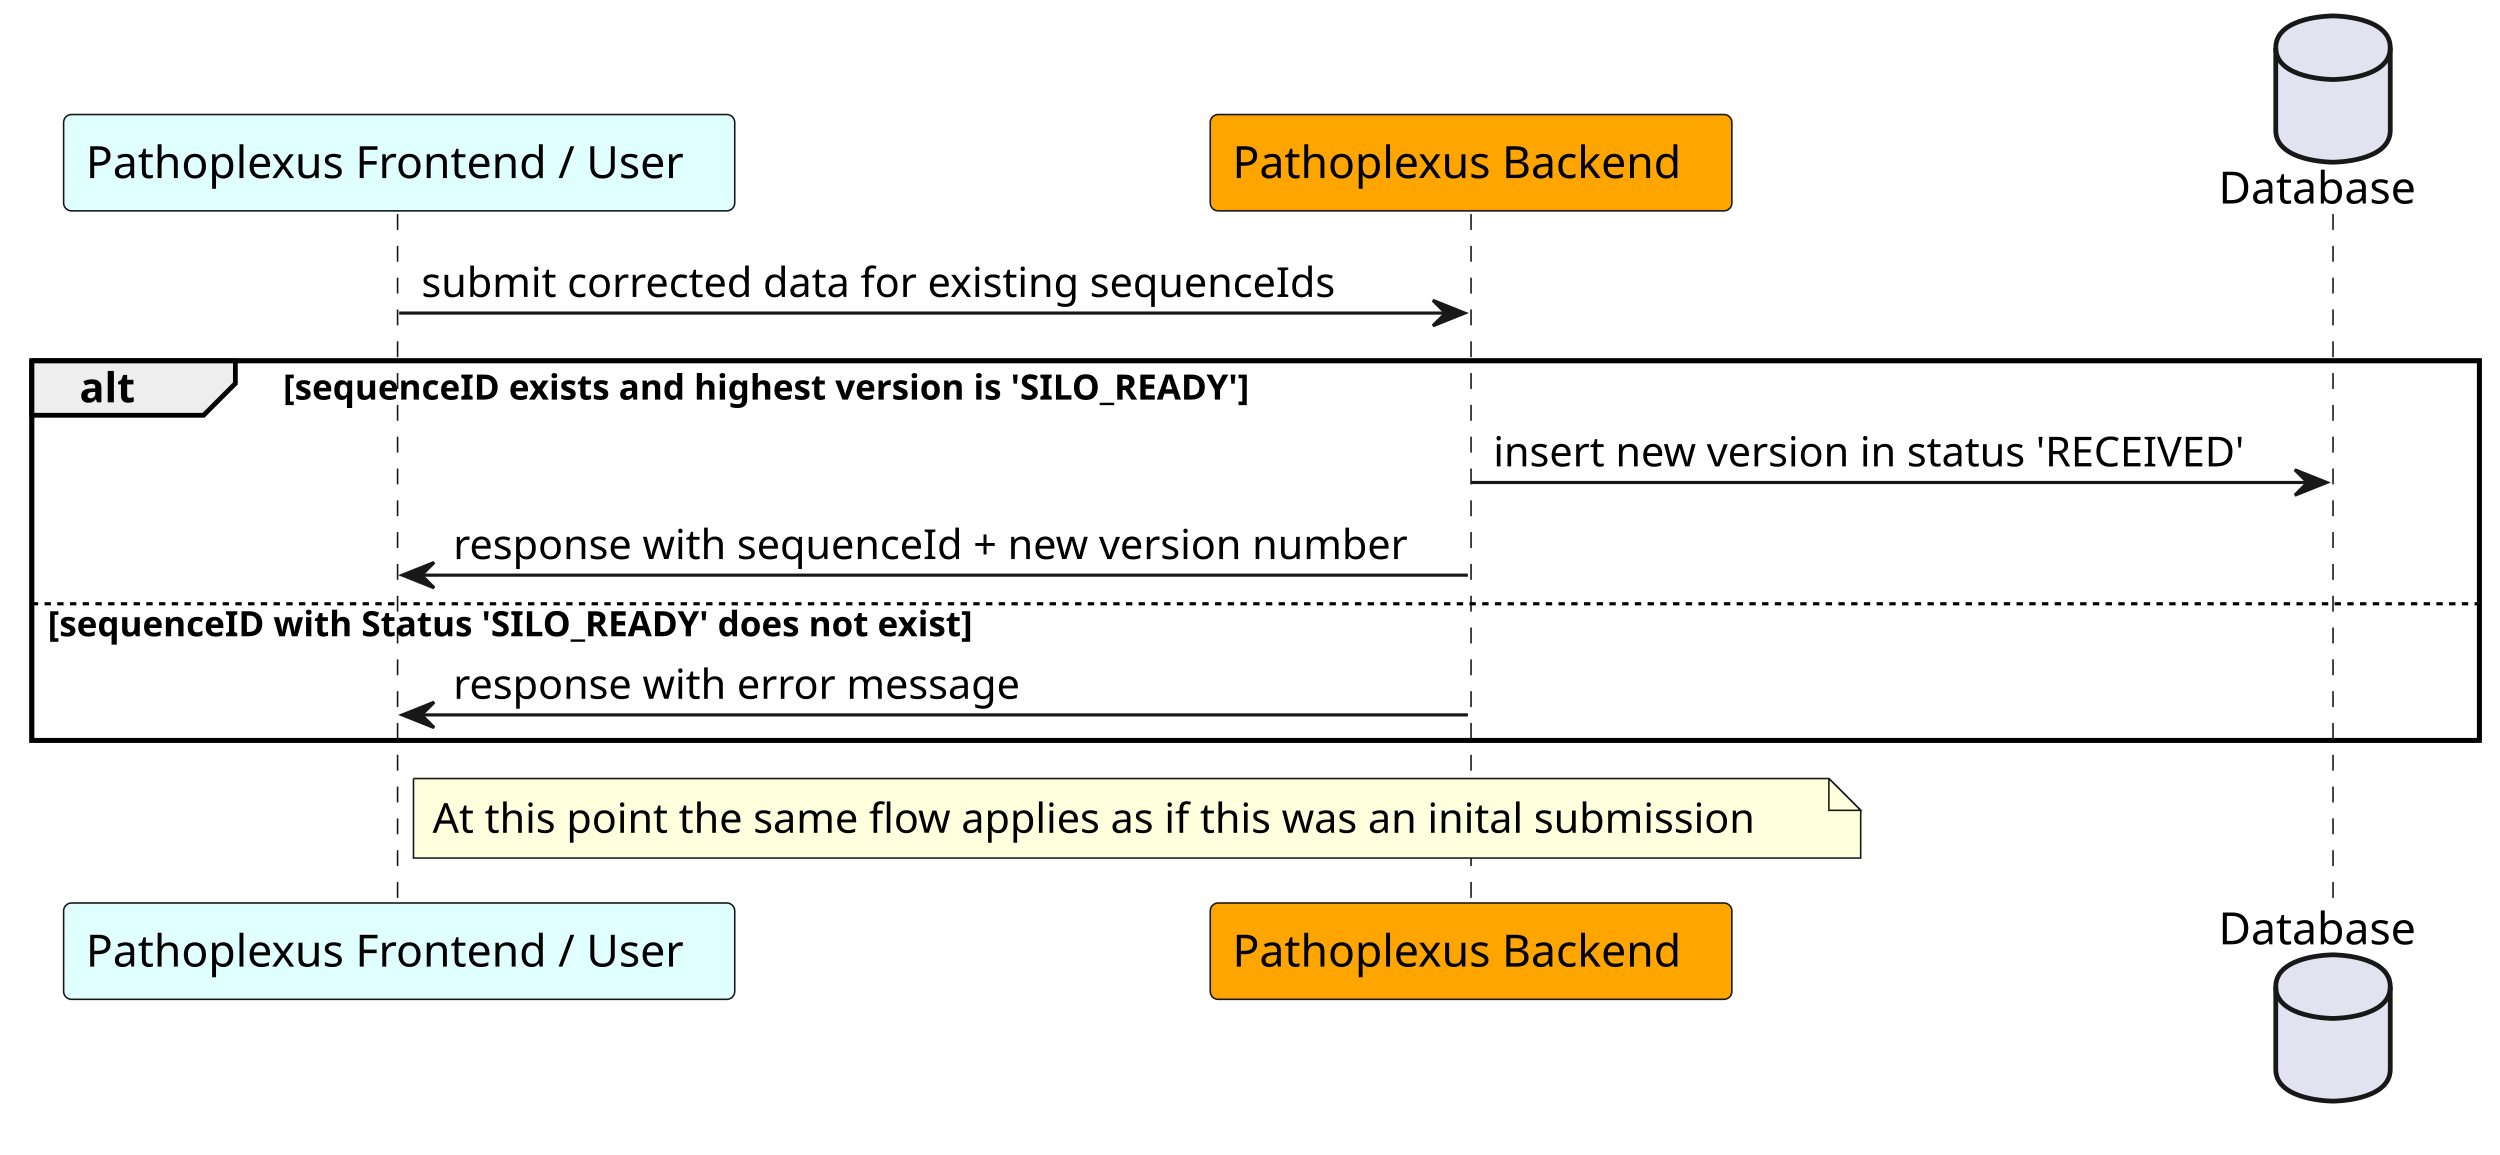
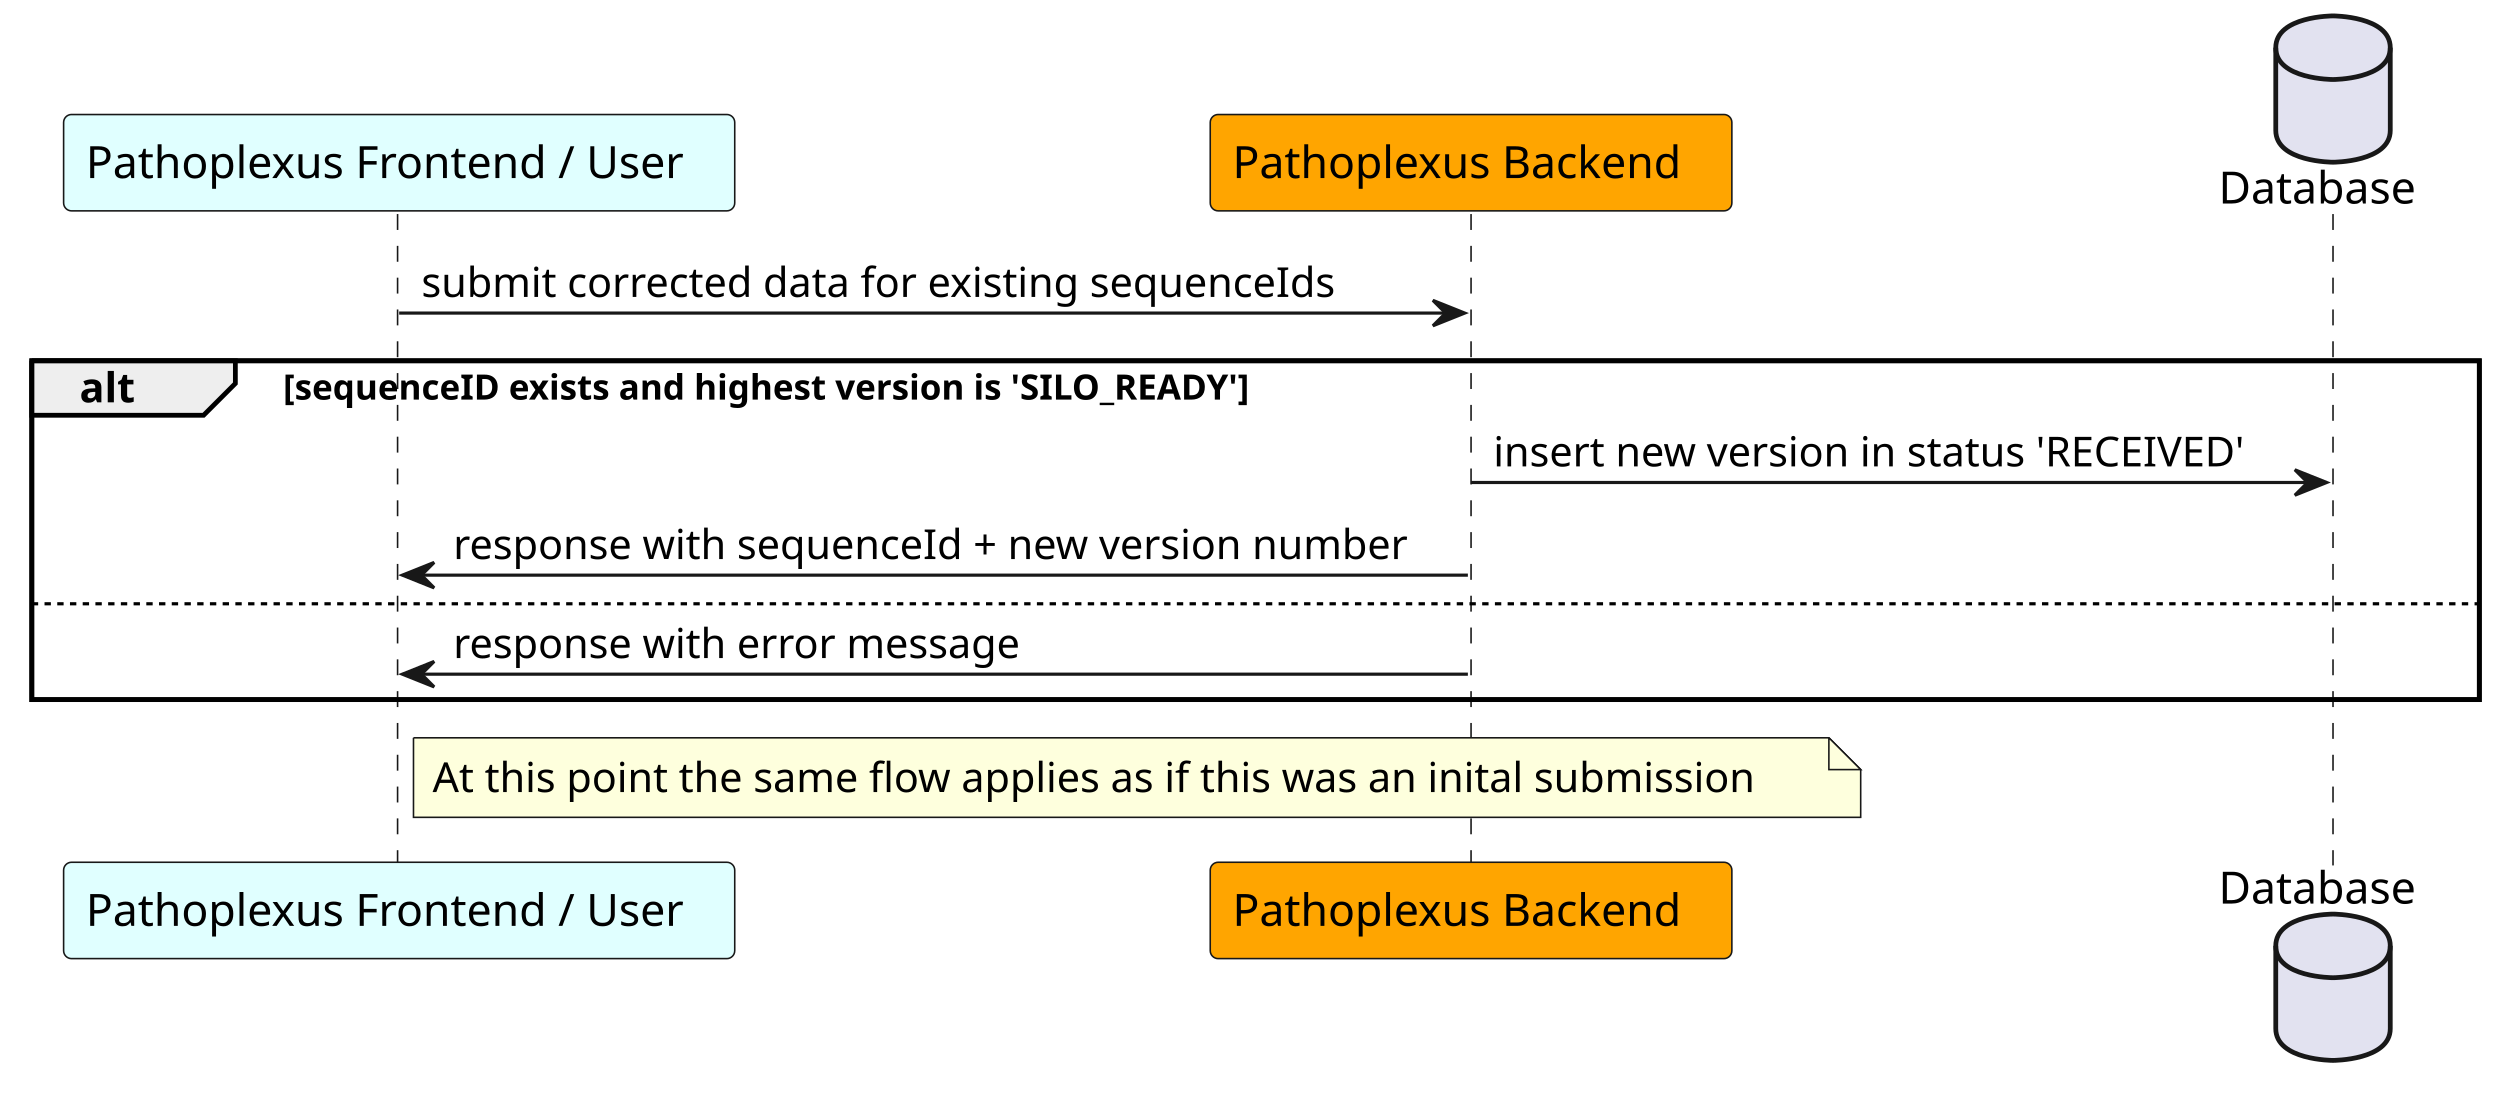
- <svg xmlns="http://www.w3.org/2000/svg" contentStyleType="text/css" height="363px" preserveAspectRatio="none" style="width:786px;height:363px;background:#FFFFFF;" version="1.1" viewBox="0 0 786 363" width="786px" zoomAndPan="magnify">
+ <svg xmlns="http://www.w3.org/2000/svg" contentStyleType="text/css" height="350px" preserveAspectRatio="none" style="width:786px;height:350px;background:#FFFFFF;" version="1.1" viewBox="0 0 786 350" width="786px" zoomAndPan="magnify">
  <defs />
  <g>
-     <rect fill="none" height="119.336" style="stroke:#000000;stroke-width:1.5;" width="769.5" x="10" y="113.43" />
-     <line style="stroke:#181818;stroke-width:0.5;stroke-dasharray:5.0,5.0;" x1="125" x2="125" y1="67.297" y2="284.898" />
-     <line style="stroke:#181818;stroke-width:0.5;stroke-dasharray:5.0,5.0;" x1="462.5" x2="462.5" y1="67.297" y2="284.898" />
-     <line style="stroke:#181818;stroke-width:0.5;stroke-dasharray:5.0,5.0;" x1="733.5" x2="733.5" y1="67.297" y2="284.898" />
+     <rect fill="none" height="106.531" style="stroke:#000000;stroke-width:1.5;" width="769.5" x="10" y="113.43" />
+     <line style="stroke:#181818;stroke-width:0.5;stroke-dasharray:5.0,5.0;" x1="125" x2="125" y1="67.297" y2="272.094" />
+     <line style="stroke:#181818;stroke-width:0.5;stroke-dasharray:5.0,5.0;" x1="462.5" x2="462.5" y1="67.297" y2="272.094" />
+     <line style="stroke:#181818;stroke-width:0.5;stroke-dasharray:5.0,5.0;" x1="733.5" x2="733.5" y1="67.297" y2="272.094" />
    <rect fill="#E0FFFF" height="30.297" rx="2.5" ry="2.5" style="stroke:#181818;stroke-width:0.5;" width="211" x="20" y="36" />
    <text fill="#000000" font-family="sans-serif" font-size="14" lengthAdjust="spacing" textLength="197" x="27" y="55.995">Pathoplexus Frontend / User</text>
-     <rect fill="#E0FFFF" height="30.297" rx="2.5" ry="2.5" style="stroke:#181818;stroke-width:0.5;" width="211" x="20" y="283.898" />
-     <text fill="#000000" font-family="sans-serif" font-size="14" lengthAdjust="spacing" textLength="197" x="27" y="303.894">Pathoplexus Frontend / User</text>
+     <rect fill="#E0FFFF" height="30.297" rx="2.5" ry="2.5" style="stroke:#181818;stroke-width:0.5;" width="211" x="20" y="271.094" />
+     <text fill="#000000" font-family="sans-serif" font-size="14" lengthAdjust="spacing" textLength="197" x="27" y="291.089">Pathoplexus Frontend / User</text>
    <rect fill="#FFA500" height="30.297" rx="2.5" ry="2.5" style="stroke:#181818;stroke-width:0.5;" width="164" x="380.5" y="36" />
    <text fill="#000000" font-family="sans-serif" font-size="14" lengthAdjust="spacing" textLength="150" x="387.5" y="55.995">Pathoplexus Backend</text>
-     <rect fill="#FFA500" height="30.297" rx="2.5" ry="2.5" style="stroke:#181818;stroke-width:0.5;" width="164" x="380.5" y="283.898" />
-     <text fill="#000000" font-family="sans-serif" font-size="14" lengthAdjust="spacing" textLength="150" x="387.5" y="303.894">Pathoplexus Backend</text>
+     <rect fill="#FFA500" height="30.297" rx="2.5" ry="2.5" style="stroke:#181818;stroke-width:0.5;" width="164" x="380.5" y="271.094" />
+     <text fill="#000000" font-family="sans-serif" font-size="14" lengthAdjust="spacing" textLength="150" x="387.5" y="291.089">Pathoplexus Backend</text>
    <text fill="#000000" font-family="sans-serif" font-size="14" lengthAdjust="spacing" textLength="66" x="697.5" y="63.995">Database</text>
    <path d="M715.5,15 C715.5,5 733.5,5 733.5,5 C733.5,5 751.5,5 751.5,15 L751.5,41 C751.5,51 733.5,51 733.5,51 C733.5,51 715.5,51 715.5,41 L715.5,15 " fill="#E2E2F0" style="stroke:#181818;stroke-width:1.5;" />
    <path d="M715.5,15 C715.5,25 733.5,25 733.5,25 C733.5,25 751.5,25 751.5,15 " fill="none" style="stroke:#181818;stroke-width:1.5;" />
-     <text fill="#000000" font-family="sans-serif" font-size="14" lengthAdjust="spacing" textLength="66" x="697.5" y="296.894">Database</text>
-     <path d="M715.5,310.195 C715.5,300.195 733.5,300.195 733.5,300.195 C733.5,300.195 751.5,300.195 751.5,310.195 L751.5,336.195 C751.5,346.195 733.5,346.195 733.5,346.195 C733.5,346.195 715.5,346.195 715.5,336.195 L715.5,310.195 " fill="#E2E2F0" style="stroke:#181818;stroke-width:1.5;" />
-     <path d="M715.5,310.195 C715.5,320.195 733.5,320.195 733.5,320.195 C733.5,320.195 751.5,320.195 751.5,310.195 " fill="none" style="stroke:#181818;stroke-width:1.5;" />
+     <text fill="#000000" font-family="sans-serif" font-size="14" lengthAdjust="spacing" textLength="66" x="697.5" y="284.089">Database</text>
+     <path d="M715.5,297.391 C715.5,287.391 733.5,287.391 733.5,287.391 C733.5,287.391 751.5,287.391 751.5,297.391 L751.5,323.391 C751.5,333.391 733.5,333.391 733.5,333.391 C733.5,333.391 715.5,333.391 715.5,323.391 L715.5,297.391 " fill="#E2E2F0" style="stroke:#181818;stroke-width:1.5;" />
+     <path d="M715.5,297.391 C715.5,307.391 733.5,307.391 733.5,307.391 C733.5,307.391 751.5,307.391 751.5,297.391 " fill="none" style="stroke:#181818;stroke-width:1.5;" />
    <polygon fill="#181818" points="450.5,94.43,460.5,98.43,450.5,102.43,454.5,98.43" style="stroke:#181818;stroke-width:1.0;" />
    <line style="stroke:#181818;stroke-width:1.0;" x1="125.5" x2="456.5" y1="98.43" y2="98.43" />
    <text fill="#000000" font-family="sans-serif" font-size="13" lengthAdjust="spacing" textLength="300" x="132.5" y="93.364">submit corrected data for existing sequenceIds</text>
    <path d="M10,113.43 L74,113.43 L74,120.562 L64,130.562 L10,130.562 L10,113.43 " fill="#EEEEEE" style="stroke:#000000;stroke-width:1.5;" />
-     <rect fill="none" height="119.336" style="stroke:#000000;stroke-width:1.5;" width="769.5" x="10" y="113.43" />
+     <rect fill="none" height="106.531" style="stroke:#000000;stroke-width:1.5;" width="769.5" x="10" y="113.43" />
    <text fill="#000000" font-family="sans-serif" font-size="13" font-weight="bold" lengthAdjust="spacing" textLength="19" x="25" y="126.497">alt</text>
    <text fill="#000000" font-family="sans-serif" font-size="11" font-weight="bold" lengthAdjust="spacing" textLength="359" x="89" y="125.64">[sequenceID exists and highest version is 'SILO_READY']</text>
    <polygon fill="#181818" points="721.5,147.695,731.5,151.695,721.5,155.695,725.5,151.695" style="stroke:#181818;stroke-width:1.0;" />
    <line style="stroke:#181818;stroke-width:1.0;" x1="462.5" x2="727.5" y1="151.695" y2="151.695" />
    <text fill="#000000" font-family="sans-serif" font-size="13" lengthAdjust="spacing" textLength="247" x="469.5" y="146.629">insert new version in status 'RECEIVED'</text>
    <polygon fill="#181818" points="136.5,176.828,126.5,180.828,136.5,184.828,132.5,180.828" style="stroke:#181818;stroke-width:1.0;" />
    <line style="stroke:#181818;stroke-width:1.0;" x1="130.5" x2="461.5" y1="180.828" y2="180.828" />
    <text fill="#000000" font-family="sans-serif" font-size="13" lengthAdjust="spacing" textLength="313" x="142.5" y="175.762">response with sequenceId + new version number</text>
    <line style="stroke:#000000;stroke-width:1.0;stroke-dasharray:2.0,2.0;" x1="10" x2="779.5" y1="189.828" y2="189.828" />
-     <text fill="#000000" font-family="sans-serif" font-size="11" font-weight="bold" lengthAdjust="spacing" textLength="343" x="15" y="200.039">[sequenceID with Status 'SILO_READY' does not exist]</text>
-     <polygon fill="#181818" points="136.5,220.766,126.5,224.766,136.5,228.766,132.5,224.766" style="stroke:#181818;stroke-width:1.0;" />
-     <line style="stroke:#181818;stroke-width:1.0;" x1="130.5" x2="461.5" y1="224.766" y2="224.766" />
-     <text fill="#000000" font-family="sans-serif" font-size="13" lengthAdjust="spacing" textLength="186" x="142.5" y="219.7">response with error message</text>
-     <path d="M130,244.766 L130,269.766 L585,269.766 L585,254.766 L575,244.766 L130,244.766 " fill="#FEFFDD" style="stroke:#181818;stroke-width:0.5;" />
-     <path d="M575,244.766 L575,254.766 L585,254.766 L575,244.766 " fill="#FEFFDD" style="stroke:#181818;stroke-width:0.5;" />
-     <text fill="#000000" font-family="sans-serif" font-size="13" lengthAdjust="spacing" textLength="434" x="136" y="261.832">At this point the same flow applies as if this was an inital submission</text>
+     <polygon fill="#181818" points="136.5,207.961,126.5,211.961,136.5,215.961,132.5,211.961" style="stroke:#181818;stroke-width:1.0;" />
+     <line style="stroke:#181818;stroke-width:1.0;" x1="130.5" x2="461.5" y1="211.961" y2="211.961" />
+     <text fill="#000000" font-family="sans-serif" font-size="13" lengthAdjust="spacing" textLength="186" x="142.5" y="206.895">response with error message</text>
+     <path d="M130,231.961 L130,256.961 L585,256.961 L585,241.961 L575,231.961 L130,231.961 " fill="#FEFFDD" style="stroke:#181818;stroke-width:0.5;" />
+     <path d="M575,231.961 L575,241.961 L585,241.961 L575,231.961 " fill="#FEFFDD" style="stroke:#181818;stroke-width:0.5;" />
+     <text fill="#000000" font-family="sans-serif" font-size="13" lengthAdjust="spacing" textLength="434" x="136" y="249.028">At this point the same flow applies as if this was an inital submission</text>
  </g>
</svg>
